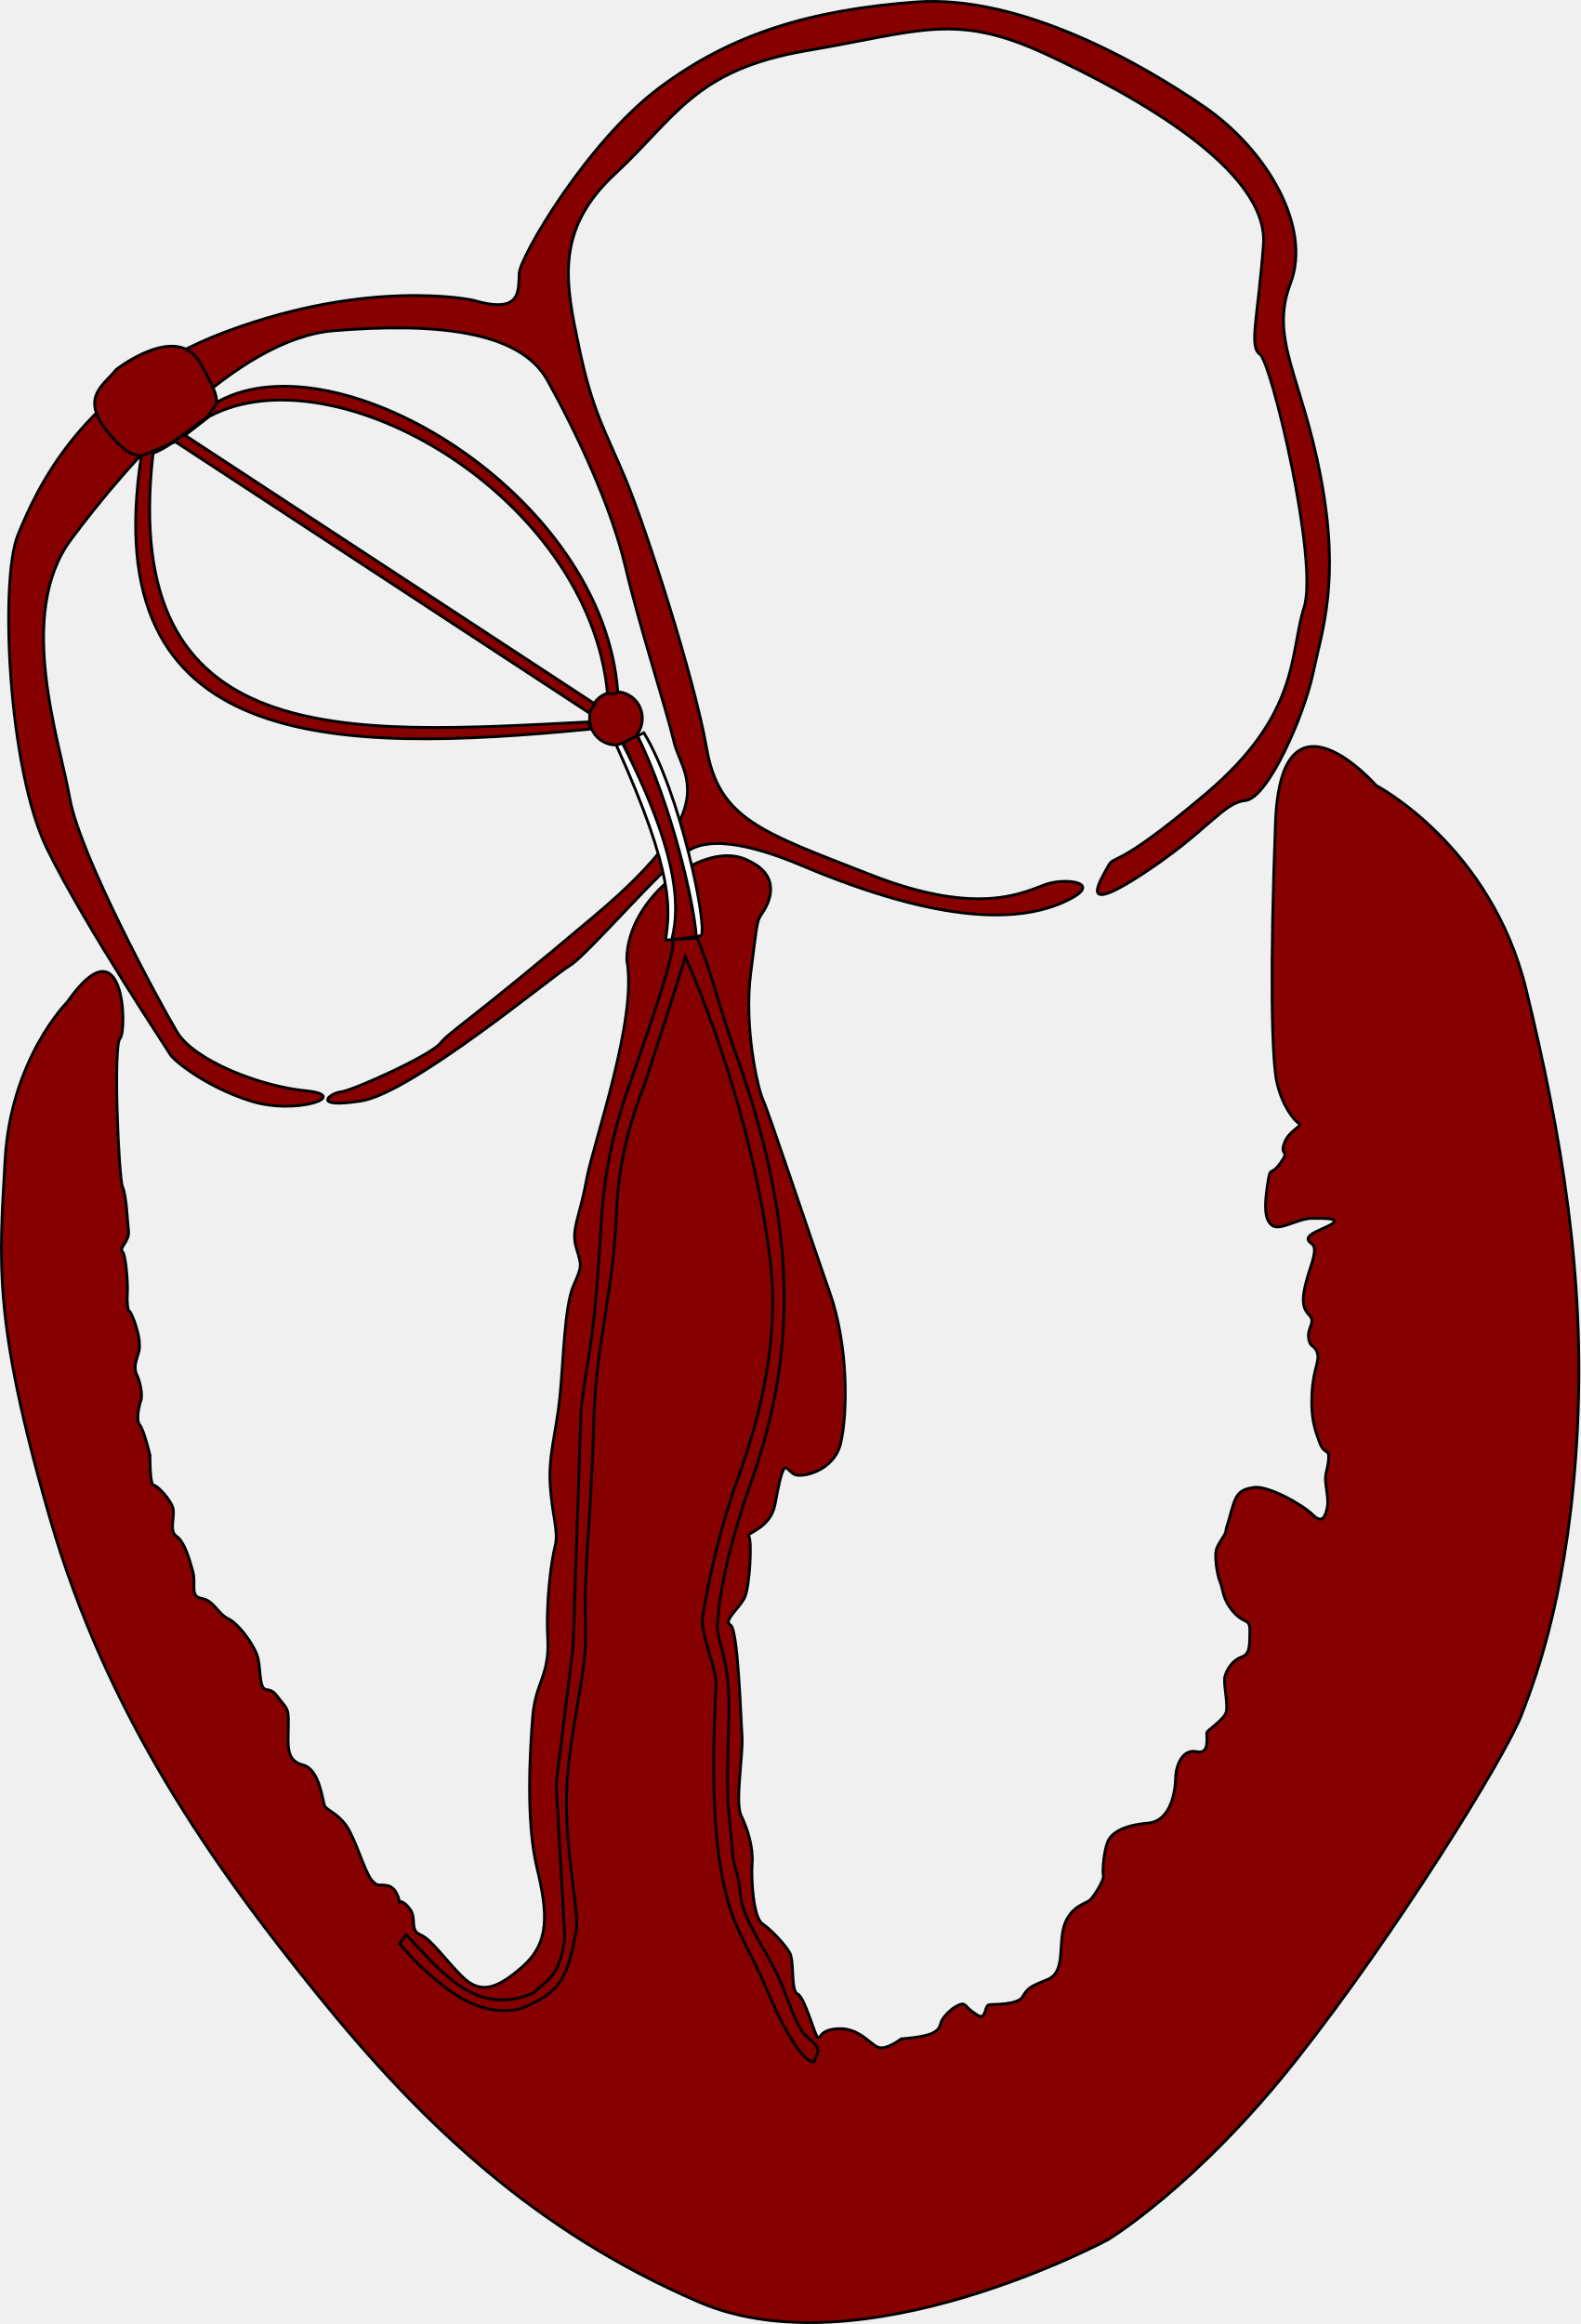
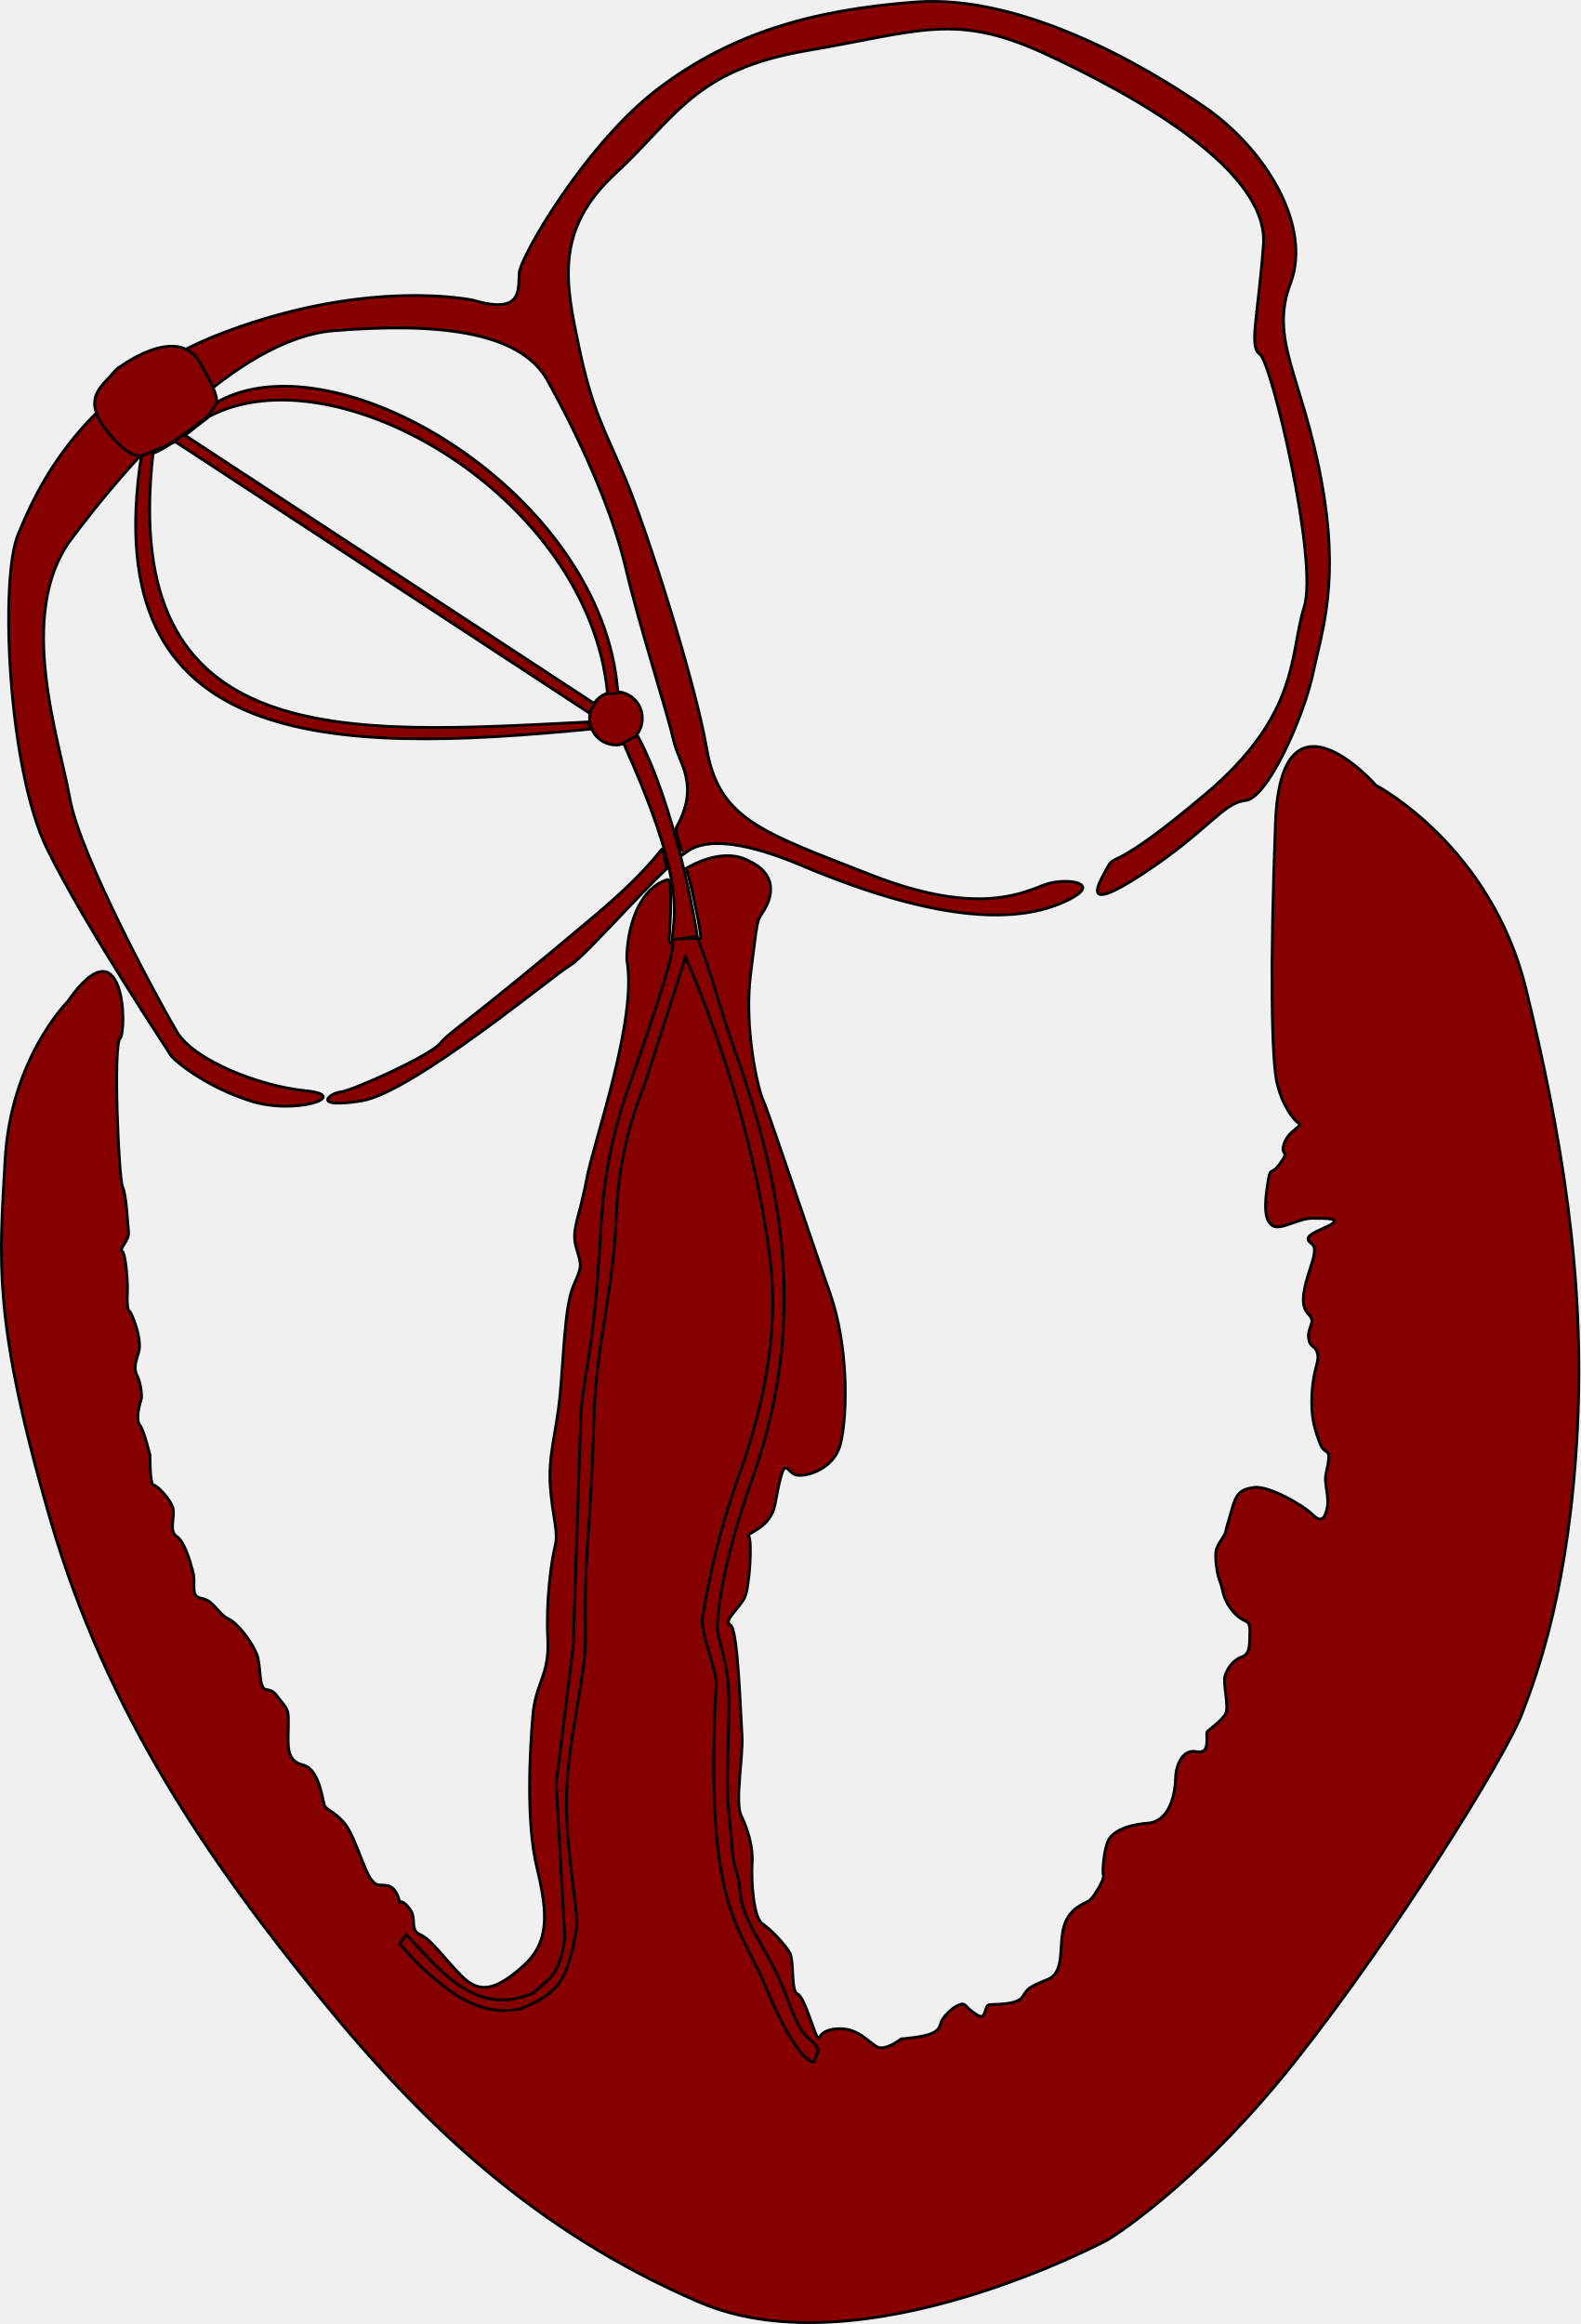
<svg xmlns="http://www.w3.org/2000/svg" id="svg2876" version="1.1" width="564.122" height="829.481">
  <defs id="defs2880">
    </defs>
-   <path style="fill:#860000;stroke:#000000;stroke-width:1px;stroke-linecap:butt;stroke-linejoin:miter;stroke-opacity:1;fill-opacity:1" d="m 24.049,357.592 c 0,0 -20.238,20.238 -22.234,56.439 -1.995,36.201 -4.561,56.724 15.963,127.701 20.523,70.976 58.149,123.995 95.776,170.458 37.626,46.463 77.818,84.374 135.967,109.458 58.149,25.084 145.944,-22.234 145.944,-22.234 0,0 31.355,-18.813 66.986,-63.85 35.631,-45.037 74.682,-108.032 80.668,-123.425 5.986,-15.392 17.103,-46.177 19.953,-101.476 2.85,-55.299 -5.701,-105.752 -18.243,-157.345 -12.542,-51.593 -53.589,-72.972 -53.589,-72.972 0,0 -33.92,-38.766 -35.916,13.112 -1.995,51.878 -1.425,84.944 0.57,93.21 1.995,8.266 5.986,13.112 7.696,14.252 1.71,1.14 -3.421,2.28 -5.131,7.126 -1.71,4.846 2.28,1.995 -1.425,7.126 -3.706,5.131 -3.421,0.285 -4.561,7.696 -1.14,7.411 -1.14,12.542 1.71,14.537 2.85,1.995 9.121,-2.565 14.252,-2.565 5.131,0 9.407,0 7.411,1.71 -1.995,1.71 -9.692,3.706 -8.836,5.986 0.855,2.28 3.991,0.285 0.855,9.692 -3.136,9.407 -3.556,13.959 -0.734,16.882 2.822,2.923 -0.403,4.333 0,8.264 0.403,3.93 2.217,2.419 3.124,5.543 0.907,3.124 -1.411,5.341 -1.915,14.411 -0.504,9.07 1.209,13.404 2.822,17.737 1.612,4.333 3.426,1.814 3.124,5.644 -0.302,3.83 -1.31,5.14 -1.109,7.962 0.202,2.822 1.209,6.752 0.605,9.473 -0.605,2.721 -1.612,6.047 -5.14,2.519 -3.527,-3.527 -15.822,-10.481 -20.962,-9.776 -5.14,0.705 -6.45,2.318 -8.062,8.264 -1.612,5.946 -1.915,6.047 -2.016,7.357 -0.101,1.31 -2.822,4.333 -3.426,6.651 -0.605,2.318 0.202,8.768 1.411,11.59 1.209,2.822 0.605,5.744 4.636,10.481 4.031,4.737 6.047,2.016 5.946,7.155 -0.101,5.14 0.101,7.962 -3.023,9.07 -3.124,1.109 -5.039,4.132 -5.845,6.752 -0.806,2.62 1.411,10.582 0.302,13.202 -1.109,2.62 -6.349,6.047 -6.752,6.853 -0.403,0.806 1.411,8.062 -3.628,6.954 -5.039,-1.109 -7.458,4.737 -7.558,9.372 -0.101,4.636 -1.612,15.419 -9.876,16.125 -8.264,0.705 -12.9,3.225 -14.311,6.551 -1.411,3.326 -2.016,10.38 -1.612,12.093 0.403,1.713 -3.628,7.962 -4.938,8.969 -1.31,1.008 -6.954,2.217 -9.07,9.07 -2.116,6.853 0.605,16.528 -5.946,19.148 -6.551,2.62 -7.055,3.124 -8.869,6.148 -1.814,3.023 -10.683,2.62 -11.892,2.822 -1.209,0.202 -1.109,2.016 -1.915,3.426 -0.806,1.411 -1.713,0.806 -4.233,-1.008 -2.519,-1.814 -2.318,-3.426 -4.938,-2.217 -2.62,1.209 -4.837,3.729 -5.744,5.241 -0.907,1.512 -0.302,3.225 -3.527,4.737 -3.225,1.512 -11.086,2.016 -11.086,2.016 0,0 -5.543,4.333 -8.465,2.923 -2.923,-1.411 -6.752,-6.752 -13.706,-6.551 -6.954,0.202 -6.551,3.628 -7.558,3.225 -1.008,-0.403 -4.737,-14.613 -7.256,-15.621 -2.519,-1.008 -1.109,-11.69 -2.822,-14.714 -1.713,-3.023 -6.551,-8.163 -9.776,-10.38 -3.225,-2.217 -4.031,-15.722 -3.628,-21.567 0.403,-5.845 -1.612,-12.194 -3.93,-17.032 -2.318,-4.837 0.806,-21.164 0.302,-28.621 -0.504,-7.458 -1.411,-37.994 -4.132,-39.405 -2.721,-1.411 3.124,-5.845 5.039,-9.675 1.915,-3.83 2.721,-20.76 1.512,-21.97 -1.209,-1.209 7.76,-2.62 9.372,-11.388 1.612,-8.768 2.721,-13.101 3.729,-13.001 1.008,0.101 0.806,0.705 3.023,2.217 2.217,1.512 14.311,-0.705 16.729,-11.186 2.419,-10.481 2.822,-34.466 -3.93,-53.614 -6.752,-19.148 -21.869,-64.599 -23.784,-68.631 -1.915,-4.031 -6.954,-26.102 -4.434,-45.451 2.519,-19.35 2.016,-18.241 4.434,-21.869 2.419,-3.628 6.415,-12.798 -5.14,-18.14 -15.025,-8.323 -43.643,12.973 -43.537,35.373 3.964,20.953 -11.892,64.902 -14.411,78.608 -2.519,13.706 -5.543,17.536 -3.628,24.086 1.915,6.551 2.217,6.248 -1.008,13.605 -3.225,7.357 -3.527,26.606 -4.837,39.606 -1.31,13 -4.233,20.962 -3.426,32.048 0.806,11.086 3.023,16.225 1.713,21.264 -1.31,5.039 -3.326,19.652 -2.62,32.955 0.705,13.303 -4.333,15.52 -5.341,27.613 -1.008,12.093 -2.526,37.632 1.465,54.165 3.991,16.533 4.561,26.794 -5.131,35.346 -9.692,8.551 -15.393,9.692 -21.664,3.421 -6.271,-6.271 -10.832,-13.112 -14.822,-14.822 -3.991,-1.71 -1.14,-5.701 -3.706,-9.121 -2.565,-3.421 -3.706,-2.565 -3.706,-2.565 0,0 -0.811,-4.947 -4.036,-5.753 -3.225,-0.806 -3.628,0.806 -6.047,-2.217 -2.419,-3.023 -5.644,-14.512 -8.869,-19.148 -3.225,-4.636 -6.954,-5.543 -7.76,-7.155 -0.806,-1.612 -1.713,-13.101 -7.76,-14.613 -6.047,-1.512 -5.341,-6.954 -5.241,-13.202 0.101,-6.248 0,-6.45 -2.419,-9.372 -2.419,-2.923 -2.519,-3.93 -5.442,-4.333 -2.923,-0.403 -1.713,-8.465 -3.426,-12.698 -1.713,-4.233 -6.551,-10.884 -10.179,-12.597 -3.628,-1.713 -5.14,-6.551 -9.473,-7.256 -4.333,-0.705 -1.915,-5.039 -3.124,-9.574 -1.209,-4.535 -3.124,-10.783 -5.845,-12.597 -2.721,-1.814 -0.605,-6.752 -1.209,-9.776 -0.605,-3.023 -5.543,-8.365 -6.954,-8.465 -1.411,-0.101 -1.31,-10.683 -1.31,-10.683 0,0 -2.116,-8.969 -3.628,-10.783 -1.512,-1.814 -0.202,-7.155 0.403,-8.768 0.605,-1.612 -0.202,-6.349 -1.109,-8.264 -0.907,-1.915 -1.31,-3.225 -0.504,-6.248 0.806,-3.023 1.31,-3.023 1.008,-6.752 -0.302,-3.729 -2.822,-10.38 -3.527,-10.582 -0.705,-0.202 -0.907,-3.93 -0.705,-6.752 0.202,-2.822 -0.504,-13.504 -1.814,-14.613 -1.31,-1.109 2.62,-3.729 2.217,-7.155 -0.403,-3.426 -0.705,-12.698 -2.116,-15.822 -1.411,-3.124 -3.426,-50.591 -0.907,-53.01 2.519,-2.419 1.915,-42.73 -18.803,-13.056 z" id="ventricles">
+   <path style="fill:#860000;stroke:#000000;stroke-width:1px;stroke-linecap:butt;stroke-linejoin:miter;stroke-opacity:1;fill-opacity:1" d="m 24.049,357.592 c 0,0 -20.238,20.238 -22.234,56.439 -1.995,36.201 -4.561,56.724 15.963,127.701 20.523,70.976 58.149,123.995 95.776,170.458 37.626,46.463 77.818,84.374 135.967,109.458 58.149,25.084 145.944,-22.234 145.944,-22.234 0,0 31.355,-18.813 66.986,-63.85 35.631,-45.037 74.682,-108.032 80.668,-123.425 5.986,-15.392 17.103,-46.177 19.953,-101.476 2.85,-55.299 -5.701,-105.752 -18.243,-157.345 -12.542,-51.593 -53.589,-72.972 -53.589,-72.972 0,0 -33.92,-38.766 -35.916,13.112 -1.995,51.878 -1.425,84.944 0.57,93.21 1.995,8.266 5.986,13.112 7.696,14.252 1.71,1.14 -3.421,2.28 -5.131,7.126 -1.71,4.846 2.28,1.995 -1.425,7.126 -3.706,5.131 -3.421,0.285 -4.561,7.696 -1.14,7.411 -1.14,12.542 1.71,14.537 2.85,1.995 9.121,-2.565 14.252,-2.565 5.131,0 9.407,0 7.411,1.71 -1.995,1.71 -9.692,3.706 -8.836,5.986 0.855,2.28 3.991,0.285 0.855,9.692 -3.136,9.407 -3.556,13.959 -0.734,16.882 2.822,2.923 -0.403,4.333 0,8.264 0.403,3.93 2.217,2.419 3.124,5.543 0.907,3.124 -1.411,5.341 -1.915,14.411 -0.504,9.07 1.209,13.404 2.822,17.737 1.612,4.333 3.426,1.814 3.124,5.644 -0.302,3.83 -1.31,5.14 -1.109,7.962 0.202,2.822 1.209,6.752 0.605,9.473 -0.605,2.721 -1.612,6.047 -5.14,2.519 -3.527,-3.527 -15.822,-10.481 -20.962,-9.776 -5.14,0.705 -6.45,2.318 -8.062,8.264 -1.612,5.946 -1.915,6.047 -2.016,7.357 -0.101,1.31 -2.822,4.333 -3.426,6.651 -0.605,2.318 0.202,8.768 1.411,11.59 1.209,2.822 0.605,5.744 4.636,10.481 4.031,4.737 6.047,2.016 5.946,7.155 -0.101,5.14 0.101,7.962 -3.023,9.07 -3.124,1.109 -5.039,4.132 -5.845,6.752 -0.806,2.62 1.411,10.582 0.302,13.202 -1.109,2.62 -6.349,6.047 -6.752,6.853 -0.403,0.806 1.411,8.062 -3.628,6.954 -5.039,-1.109 -7.458,4.737 -7.558,9.372 -0.101,4.636 -1.612,15.419 -9.876,16.125 -8.264,0.705 -12.9,3.225 -14.311,6.551 -1.411,3.326 -2.016,10.38 -1.612,12.093 0.403,1.713 -3.628,7.962 -4.938,8.969 -1.31,1.008 -6.954,2.217 -9.07,9.07 -2.116,6.853 0.605,16.528 -5.946,19.148 -6.551,2.62 -7.055,3.124 -8.869,6.148 -1.814,3.023 -10.683,2.62 -11.892,2.822 -1.209,0.202 -1.109,2.016 -1.915,3.426 -0.806,1.411 -1.713,0.806 -4.233,-1.008 -2.519,-1.814 -2.318,-3.426 -4.938,-2.217 -2.62,1.209 -4.837,3.729 -5.744,5.241 -0.907,1.512 -0.302,3.225 -3.527,4.737 -3.225,1.512 -11.086,2.016 -11.086,2.016 0,0 -5.543,4.333 -8.465,2.923 -2.923,-1.411 -6.752,-6.752 -13.706,-6.551 -6.954,0.202 -6.551,3.628 -7.558,3.225 -1.008,-0.403 -4.737,-14.613 -7.256,-15.621 -2.519,-1.008 -1.109,-11.69 -2.822,-14.714 -1.713,-3.023 -6.551,-8.163 -9.776,-10.38 -3.225,-2.217 -4.031,-15.722 -3.628,-21.567 0.403,-5.845 -1.612,-12.194 -3.93,-17.032 -2.318,-4.837 0.806,-21.164 0.302,-28.621 -0.504,-7.458 -1.411,-37.994 -4.132,-39.405 -2.721,-1.411 3.124,-5.845 5.039,-9.675 1.915,-3.83 2.721,-20.76 1.512,-21.97 -1.209,-1.209 7.76,-2.62 9.372,-11.388 1.612,-8.768 2.721,-13.101 3.729,-13.001 1.008,0.101 0.806,0.705 3.023,2.217 2.217,1.512 14.311,-0.705 16.729,-11.186 2.419,-10.481 2.822,-34.466 -3.93,-53.614 -6.752,-19.148 -21.869,-64.599 -23.784,-68.631 -1.915,-4.031 -6.954,-26.102 -4.434,-45.451 2.519,-19.35 2.016,-18.241 4.434,-21.869 2.419,-3.628 6.415,-12.798 -5.14,-18.14 -6.179,-3.423 -14.657,-1.836 -22.49,2.776 0.903,0.296 6.173,25.467 5.238,24.867 -0.58,-0.028 -11.527,1.764 -11.349,1.687 0.219,-0.095 1.787,-23.325 -0.407,-22.651 -10.599,3.256 -14.579,17.925 -14.528,28.694 3.964,20.953 -11.892,64.902 -14.411,78.608 -2.519,13.706 -5.543,17.536 -3.628,24.086 1.915,6.551 2.217,6.248 -1.008,13.605 -3.225,7.357 -3.527,26.606 -4.837,39.606 -1.31,13 -4.233,20.962 -3.426,32.048 0.806,11.086 3.023,16.225 1.713,21.264 -1.31,5.039 -3.326,19.652 -2.62,32.955 0.705,13.303 -4.333,15.52 -5.341,27.613 -1.008,12.093 -2.526,37.632 1.465,54.165 3.991,16.533 4.561,26.794 -5.131,35.346 -9.692,8.551 -15.393,9.692 -21.664,3.421 -6.271,-6.271 -10.832,-13.112 -14.822,-14.822 -3.991,-1.71 -1.14,-5.701 -3.706,-9.121 -2.565,-3.421 -3.706,-2.565 -3.706,-2.565 0,0 -0.811,-4.947 -4.036,-5.753 -3.225,-0.806 -3.628,0.806 -6.047,-2.217 -2.419,-3.023 -5.644,-14.512 -8.869,-19.148 -3.225,-4.636 -6.954,-5.543 -7.76,-7.155 -0.806,-1.612 -1.713,-13.101 -7.76,-14.613 -6.047,-1.512 -5.341,-6.954 -5.241,-13.202 0.101,-6.248 0,-6.45 -2.419,-9.372 -2.419,-2.923 -2.519,-3.93 -5.442,-4.333 -2.923,-0.403 -1.713,-8.465 -3.426,-12.698 -1.713,-4.233 -6.551,-10.884 -10.179,-12.597 -3.628,-1.713 -5.14,-6.551 -9.473,-7.256 -4.333,-0.705 -1.915,-5.039 -3.124,-9.574 -1.209,-4.535 -3.124,-10.783 -5.845,-12.597 -2.721,-1.814 -0.605,-6.752 -1.209,-9.776 -0.605,-3.023 -5.543,-8.365 -6.954,-8.465 -1.411,-0.101 -1.31,-10.683 -1.31,-10.683 0,0 -2.116,-8.969 -3.628,-10.783 -1.512,-1.814 -0.202,-7.155 0.403,-8.768 0.605,-1.612 -0.202,-6.349 -1.109,-8.264 -0.907,-1.915 -1.31,-3.225 -0.504,-6.248 0.806,-3.023 1.31,-3.023 1.008,-6.752 -0.302,-3.729 -2.822,-10.38 -3.527,-10.582 -0.705,-0.202 -0.907,-3.93 -0.705,-6.752 0.202,-2.822 -0.504,-13.504 -1.814,-14.613 -1.31,-1.109 2.62,-3.729 2.217,-7.155 -0.403,-3.426 -0.705,-12.698 -2.116,-15.822 -1.411,-3.124 -3.426,-50.591 -0.907,-53.01 2.519,-2.419 1.915,-42.73 -18.803,-13.056 z" id="ventricles">
    </path>
  <path style="fill:#860000;stroke:#000000;stroke-width:1px;stroke-linecap:butt;stroke-linejoin:miter;stroke-opacity:1;fill-opacity:1" id="atrioventricular_node" d="m 337.21,294.665 a 9.407,9.407 0 1 1 -18.813,0 9.407,9.407 0 1 1 18.813,0 z" transform="translate(-107.9316,-38.2684)">
    </path>
-   <path style="fill:#860000;stroke:#000000;stroke-width:1px;stroke-linecap:butt;stroke-linejoin:miter;stroke-opacity:1;fill-opacity:1" d="m 168.827,107.143 c 0,0 -36.684,-8.062 -88.282,11.287 -51.599,19.35 -67.724,56.839 -74.173,72.561 -6.45,15.722 -3.628,83.445 10.481,112.066 14.109,28.621 43.133,71.755 43.94,73.367 0.806,1.612 12.093,11.287 28.621,16.528 16.528,5.241 36.28,-2.016 19.753,-3.628 -16.528,-1.612 -39.909,-10.884 -45.955,-20.962 -6.047,-10.078 -34.668,-62.886 -38.296,-83.445 -3.628,-20.559 -19.35,-65.708 0.403,-92.314 19.753,-26.606 58.855,-71.755 93.926,-74.576 35.071,-2.822 66.111,-0.403 76.189,17.737 10.078,18.14 22.575,44.343 27.815,66.514 5.241,22.171 14.512,50.39 17.334,62.483 2.822,12.093 18.543,22.575 -27.815,61.677 -46.358,39.102 -52.002,41.521 -55.63,45.955 -3.628,4.434 -31.443,16.931 -35.474,17.334 -4.031,0.403 -10.884,6.047 7.256,3.225 18.14,-2.822 68.933,-45.149 74.576,-48.374 5.644,-3.225 32.843,-34.938 41.118,-40.11 1.612,-1.008 9.07,-9.272 41.521,4.434 51.113,21.588 78.205,19.954 93.523,13.101 15.318,-6.853 1.209,-8.869 -6.047,-6.45 -7.256,2.419 -23.381,12.093 -62.483,-3.225 -39.102,-15.318 -54.421,-19.753 -58.855,-45.149 -4.434,-25.396 -21.768,-79.011 -29.024,-96.345 -7.256,-17.334 -11.69,-23.784 -16.528,-46.761 -4.837,-22.978 -8.869,-41.924 12.9,-62.08 21.768,-20.156 28.218,-37.087 68.53,-43.94 40.312,-6.853 52.808,-13.706 85.058,1.209 32.249,14.915 79.817,41.521 77.801,68.127 -2.016,26.606 -5.241,36.28 -1.209,39.102 4.031,2.822 20.962,73.77 15.722,90.298 -5.241,16.528 -1.209,37.893 -35.071,66.514 -33.862,28.621 -32.249,20.962 -35.071,26.203 -2.822,5.241 -10.884,17.737 12.497,2.419 23.381,-15.318 28.621,-25.396 36.684,-26.203 8.062,-0.806 20.962,-30.234 24.187,-45.552 3.225,-15.318 9.675,-32.652 2.822,-69.336 C 464.714,134.151 453.023,121.252 460.683,101.096 468.342,80.94 452.217,53.528 430.046,38.21 407.874,22.891 364.338,-2.102 326.848,0.72 289.358,3.542 261.14,12.007 235.341,31.357 c -25.799,19.35 -49.583,60.064 -49.986,66.111 -0.403,6.047 1.209,14.915 -16.528,9.675 z" id="atria">
+   <path style="fill:#860000;stroke:#000000;stroke-width:1px;stroke-linecap:butt;stroke-linejoin:miter;stroke-opacity:1;fill-opacity:1" d="m 168.827,107.143 c 0,0 -36.684,-8.062 -88.282,11.287 -51.599,19.35 -67.724,56.839 -74.173,72.561 -6.45,15.722 -3.628,83.445 10.481,112.066 14.109,28.621 43.133,71.755 43.94,73.367 0.806,1.612 12.093,11.287 28.621,16.528 16.528,5.241 36.28,-2.016 19.753,-3.628 -16.528,-1.612 -39.909,-10.884 -45.955,-20.962 -6.047,-10.078 -34.668,-62.886 -38.296,-83.445 -3.628,-20.559 -19.35,-65.708 0.403,-92.314 19.753,-26.606 58.855,-71.755 93.926,-74.576 35.071,-2.822 66.111,-0.403 76.189,17.737 10.078,18.14 22.575,44.343 27.815,66.514 5.241,22.171 14.512,50.39 17.334,62.483 1.864,7.989 9.357,15.273 0.866,30.569 -0.728,1.312 2.326,9.461 2.287,9.434 -0.203,-0.145 -5.762,6.089 -5.956,4.378 -0.325,-2.856 -1.171,-6.526 -1.621,-5.949 -5.011,6.426 -12.482,14.043 -23.391,23.244 -46.358,39.102 -52.002,41.521 -55.63,45.955 -3.628,4.434 -31.443,16.931 -35.474,17.334 -4.031,0.403 -10.884,6.047 7.256,3.225 18.14,-2.822 68.933,-45.149 74.576,-48.374 5.644,-3.225 32.843,-34.938 41.118,-40.11 1.612,-1.008 9.07,-9.272 41.521,4.434 51.113,21.588 78.205,19.954 93.523,13.101 15.318,-6.853 1.209,-8.869 -6.047,-6.45 -7.256,2.419 -23.381,12.093 -62.483,-3.225 -39.102,-15.318 -54.421,-19.753 -58.855,-45.149 -4.434,-25.396 -21.768,-79.011 -29.024,-96.345 -7.256,-17.334 -11.69,-23.784 -16.528,-46.761 -4.837,-22.978 -8.869,-41.924 12.9,-62.08 21.768,-20.156 28.218,-37.087 68.53,-43.94 40.312,-6.853 52.808,-13.706 85.058,1.209 32.249,14.915 79.817,41.521 77.801,68.127 -2.016,26.606 -5.241,36.28 -1.209,39.102 4.031,2.822 20.962,73.77 15.722,90.298 -5.241,16.528 -1.209,37.893 -35.071,66.514 -33.862,28.621 -32.249,20.962 -35.071,26.203 -2.822,5.241 -10.884,17.737 12.497,2.419 23.381,-15.318 28.621,-25.396 36.684,-26.203 8.062,-0.806 20.962,-30.234 24.187,-45.552 3.225,-15.318 9.675,-32.652 2.822,-69.336 C 464.714,134.151 453.023,121.252 460.683,101.096 468.342,80.94 452.217,53.528 430.046,38.21 407.874,22.891 364.338,-2.102 326.848,0.72 289.358,3.542 261.14,12.007 235.341,31.357 c -25.799,19.35 -49.583,60.064 -49.986,66.111 -0.403,6.047 1.209,14.915 -16.528,9.675 z" id="atria">
    </path>
  <path style="fill:#860000;stroke:#000000;stroke-width:1px;stroke-linecap:butt;stroke-linejoin:miter;stroke-opacity:1;fill-opacity:1" d="m 41.442,131.934 c 0,0 21.869,-17.233 30.133,-2.217 8.264,15.016 8.465,15.52 -4.938,24.59 -13.404,9.07 -17.334,13.001 -27.815,0.302 -10.481,-12.698 -2.116,-16.729 2.62,-22.675 z" id="sinoatrial_node">
    </path>
  <path style="fill:#860000;fill-opacity:1;stroke:#000000;stroke-width:1px;stroke-linecap:butt;stroke-linejoin:miter;stroke-opacity:1" d="m 50.453,162.758 12.156,-5.081 147.68,96.756 2.067,-3.182 -146.301,-95.892 8.686,-6.753 c 45.011,-23.789 135.374,28.56 142.118,98.778 0.025,0.265 3.738,0.538 3.669,-0.413 -5.089,-70.218 -99.576,-127.229 -142.526,-103.727 -0.67,0.367 -3.553,5.25 -4.316,5.775 -6.26,4.31 -12.457,10.259 -19.047,12.741 -12.166,107.173 69.002,100.225 155.442,95.917 l 0.57,2.565 C 118.353,269.14 34.168,268.434 50.453,162.758 z" id="internodal_fibres" />
  <path style="fill:#860000;stroke:#000000;stroke-width:1px;stroke-linecap:butt;stroke-linejoin:miter;stroke-opacity:1;fill-opacity:1" d="m 222.52,265.118 c 21.23,47.068 18.69,59.568 17.334,70.344 l 9.07,-1.209 c -0.517,-4.476 -7.952,-46.752 -21.365,-71.755 l -5.039,2.62 z" id="bundle_of_his" />
  <path style="fill:#860000;stroke:#000000;stroke-width:1px;stroke-linecap:butt;stroke-linejoin:miter;stroke-opacity:1;fill-opacity:1" d="m 240.056,335.26 c 1.512,3.269 -6.521,26.634 -15.02,50.979 -6.004,16.317 -9.057,31.979 -10.229,47.222 -2.906,50.313 -4.954,48.287 -7.384,69.54 l -2.833,84.833 -6.054,48.956 3.091,54.809 c -1.778,14.414 -6.913,15.406 -11.208,19.751 -20.852,8.983 -33.603,-8.566 -45.408,-20.838 l -2.361,3.195 c 5.258,6.29 9.053,9.799 15.212,14.78 12.684,10.257 22.29,9.654 27.774,8.523 15.407,-5.909 16.992,-12.222 20.094,-28.029 1.171,-5.967 -4.211,-28.778 -3.444,-49.775 0.706,-19.343 6.845,-41.613 6.695,-54.024 -0.427,-35.337 1.53,-29.932 3.013,-78.758 0.819,-26.969 7.109,-46.295 8.02,-72.959 0.64,-15.392 3.719,-30.54 9.732,-45.394 4.781,-14.919 10.166,-31.134 14.947,-46.564 15.246,35.318 25.84,73.616 30.116,107.223 3.652,28.704 -3.279,56.315 -11.132,78.187 -6.822,19.001 -10.444,35.663 -12.926,50.387 -0.846,5.017 5.121,19.051 4.887,23.635 -1.719,33.721 -1.069,57.703 3.938,76.68 3.079,11.67 9.804,22.094 12.952,29.707 13.405,32.417 18.86,28.503 18.121,28.428 l 1.411,-3.628 c -0.464,-3.466 -3.686,-3.804 -5.923,-7.409 -3.113,-5.015 -5.641,-13.334 -7.93,-18.359 -5.268,-11.566 -13.27,-21.44 -13.941,-30.468 -0.599,-8.059 -2.399,-8.88 -2.807,-14.896 -0.534,-7.887 -1.593,-14.424 -1.713,-21.188 -0.274,-15.489 0.951,-28.736 0.262,-37.669 -0.941,-12.183 -4.223,-17.661 -3.948,-21.992 0.811,-12.77 4.443,-29.624 12.169,-51.383 17.918,-50.467 14.851,-96.576 -6.531,-155.436 -4.301,-11.84 -7.635,-26.124 -12.77,-38.471 l -8.869,0.403 z" id="bundle_branches" />
-   <path style="fill:#ffffff;fill-opacity:1;stroke:#000000;stroke-width:1px;stroke-linecap:butt;stroke-linejoin:miter;stroke-opacity:1" d="m 220.001,265.924 c 21.23,47.068 18.992,58.863 17.636,69.638 l 2.167,-0.202 c 1.751,-7.643 5.507,-24.754 -17.586,-70.041 l -2.217,0.605 z" id="insulator1" />
-   <path style="fill:#ffffff;fill-opacity:1;stroke:#000000;stroke-width:1px;stroke-linecap:butt;stroke-linejoin:miter;stroke-opacity:1" d="m 227.619,262.649 c 11.779,24.064 19.986,58.322 20.962,71.654 l 1.713,-0.403 c 2.365,-2.97 -7.325,-50.814 -20.458,-72.359 l -2.217,1.109 z" id="insulator2" />
</svg>
